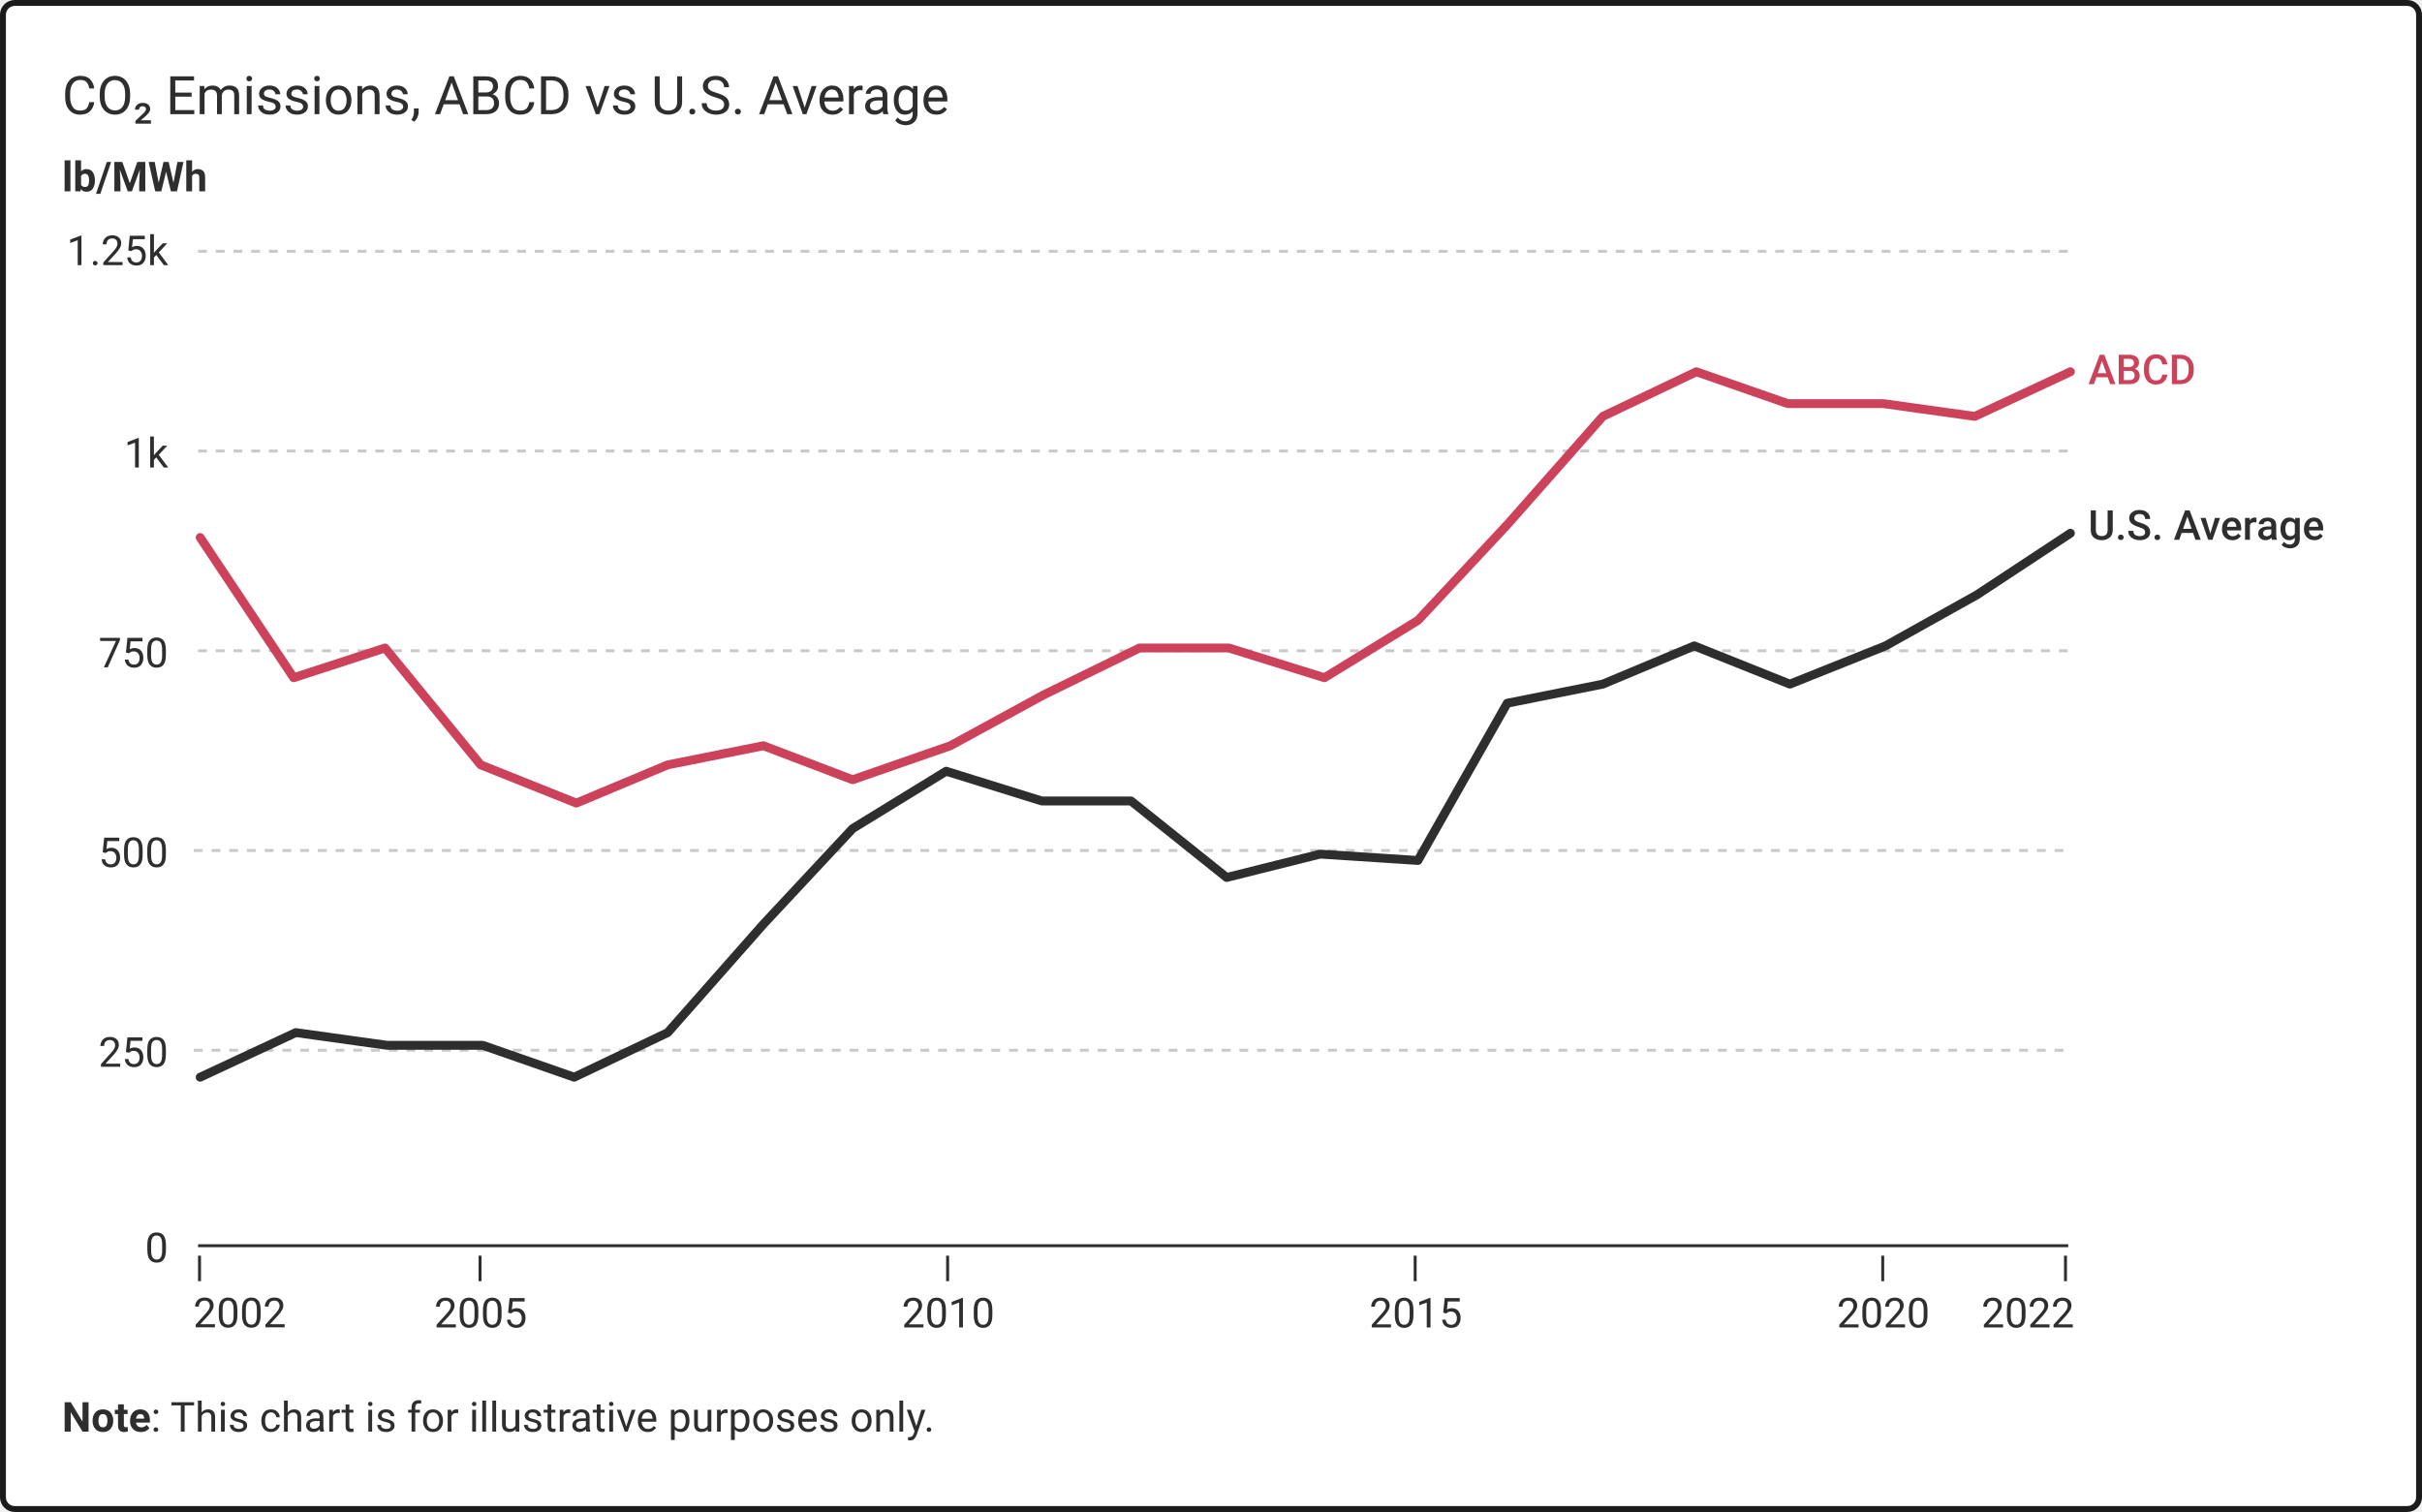
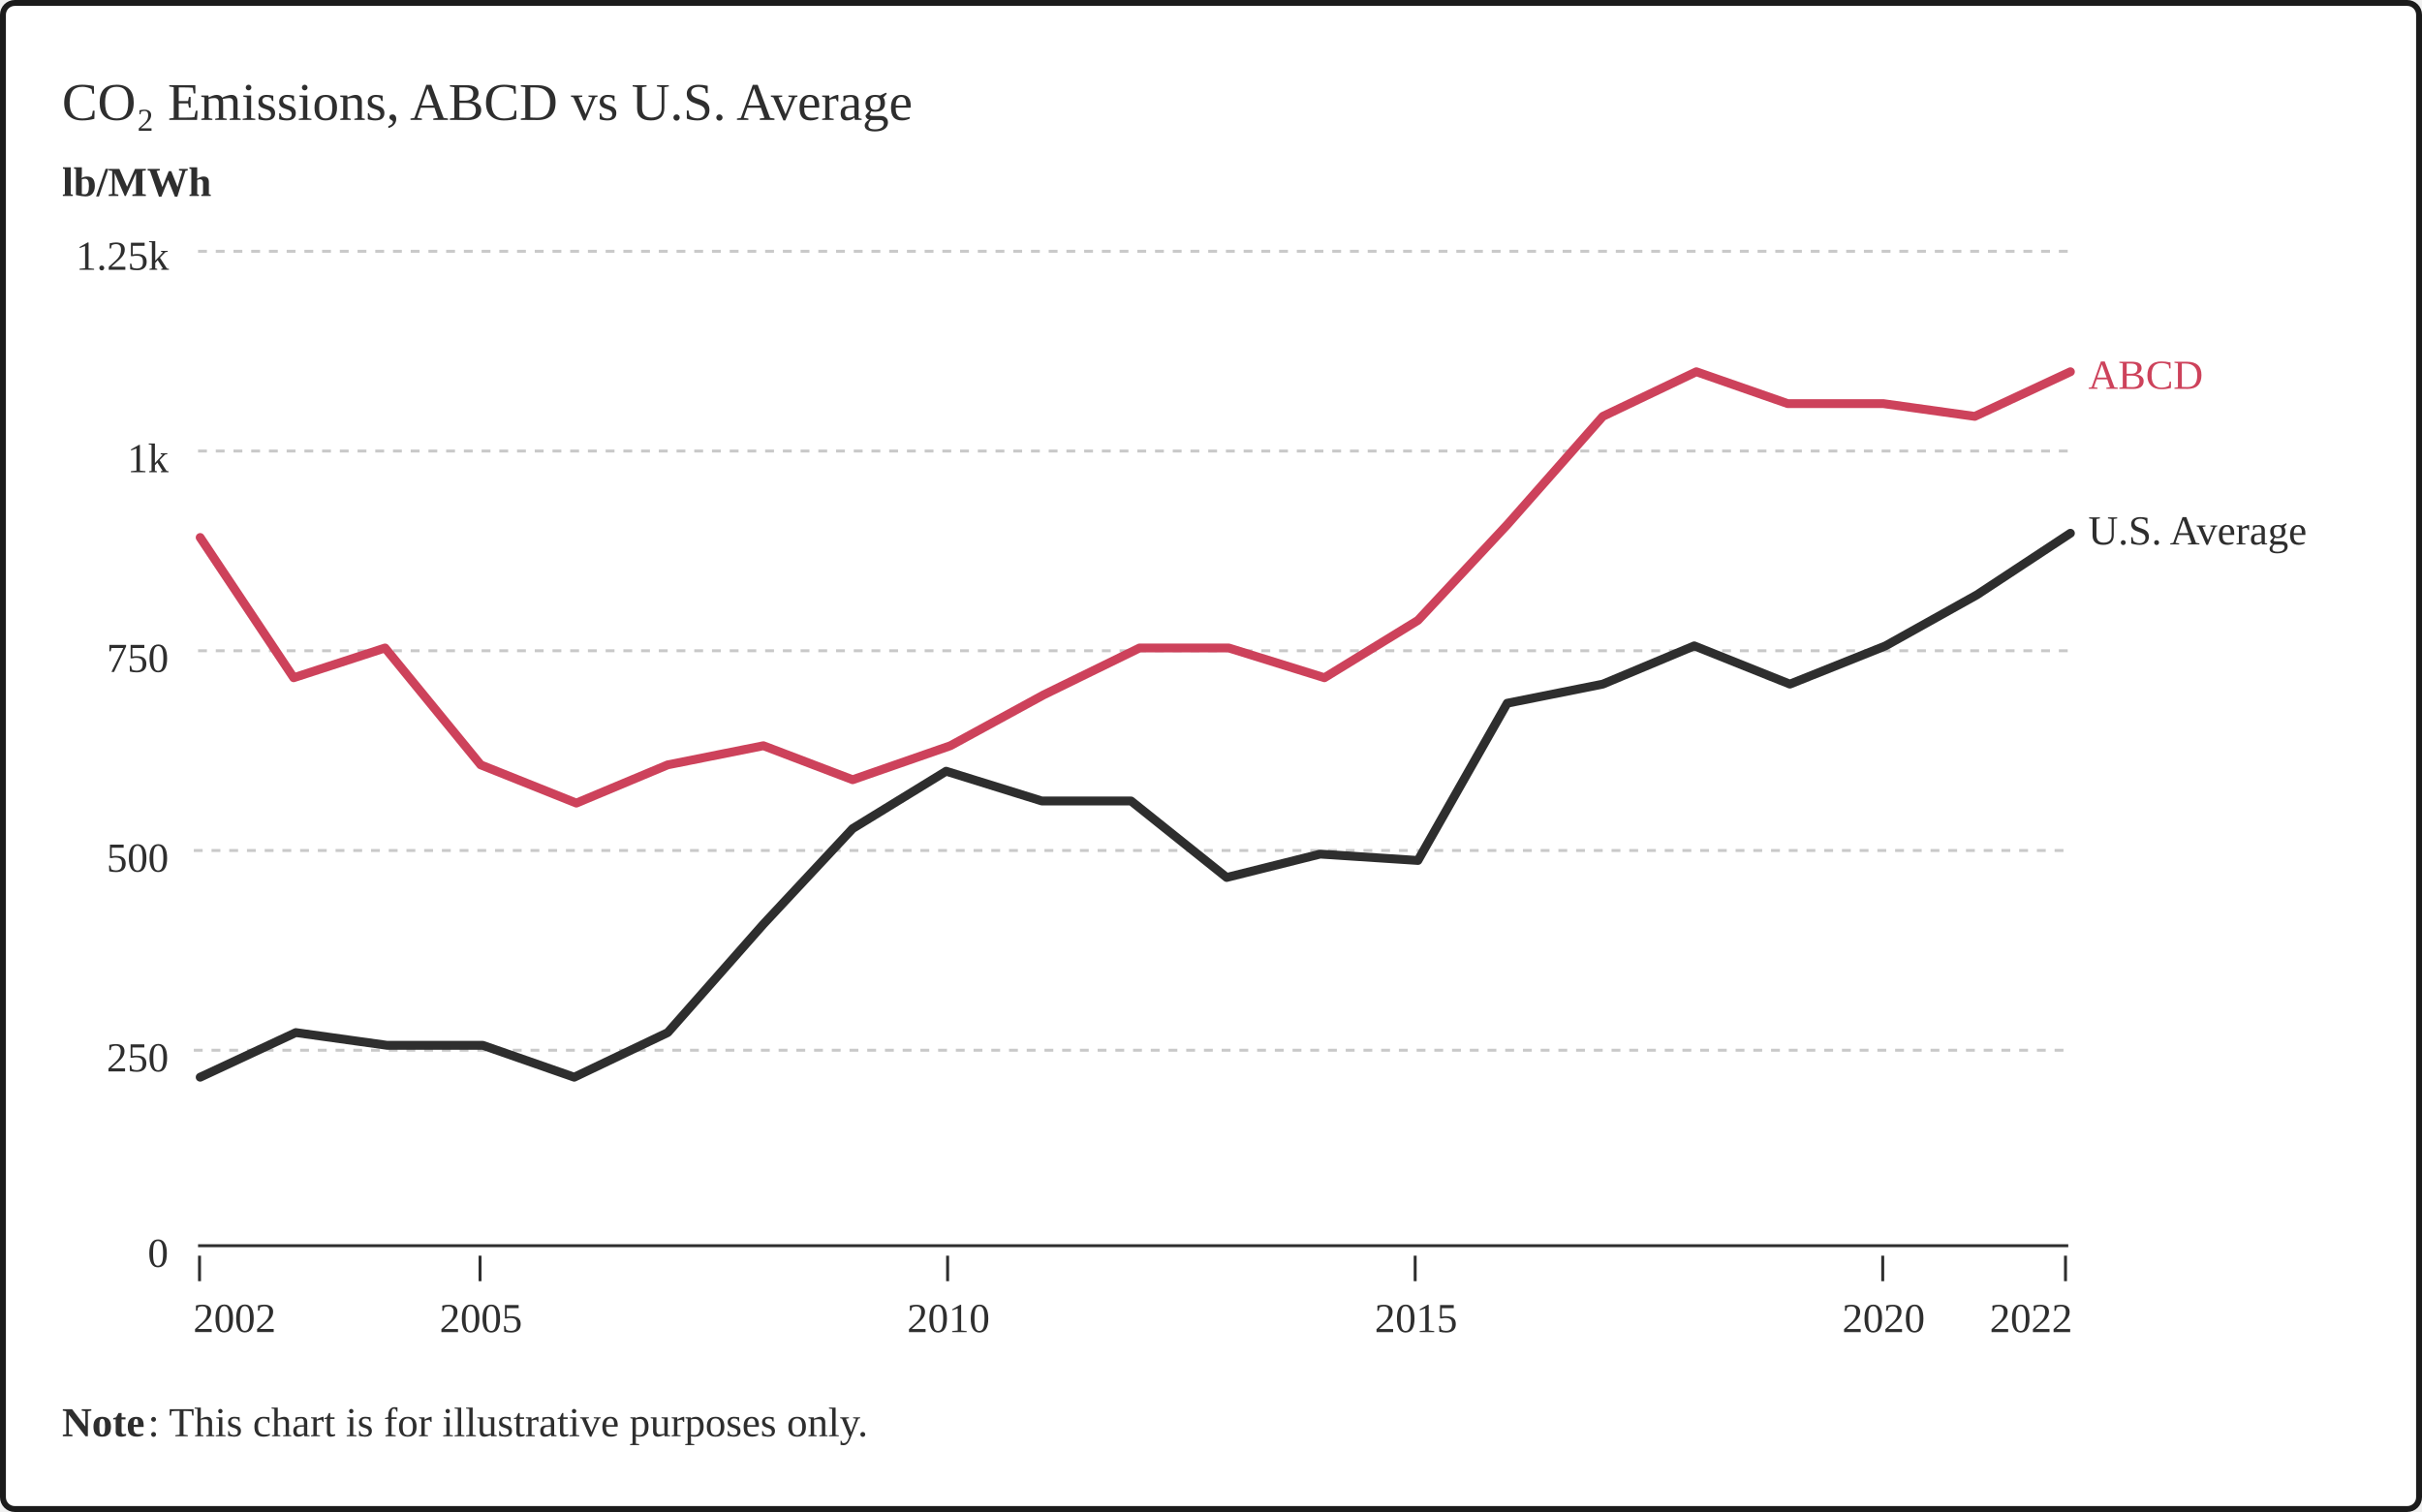
<svg xmlns="http://www.w3.org/2000/svg" width="820" height="512" viewBox="0 0 820 512" fill="none">
  <rect x="1" y="1" width="818" height="510" rx="4" fill="white" stroke="#1B1B1B" stroke-width="2" />
-   <line x1="65.611" y1="288.002" x2="698.801" y2="288.002" stroke="#C9C9C9" stroke-dasharray="3 3" />
-   <line x1="65.611" y1="355.639" x2="698.802" y2="355.639" stroke="#C9C9C9" stroke-dasharray="3 3" />
-   <line x1="67.05" y1="220.367" x2="700.24" y2="220.367" stroke="#C9C9C9" stroke-dasharray="3 3" />
-   <line x1="67.05" y1="152.73" x2="700.24" y2="152.73" stroke="#C9C9C9" stroke-dasharray="3 3" />
-   <line x1="67.05" y1="85.094" x2="700.24" y2="85.094" stroke="#C9C9C9" stroke-dasharray="3 3" />
-   <line x1="67.05" y1="421.834" x2="700.241" y2="421.834" stroke="#2E2E2E" />
-   <text fill="#2E2E2E" xml:space="preserve" style="white-space: pre" font-family="Roboto" font-size="14" letter-spacing="0em">
-     <tspan x="65.424" y="449.477">2002</tspan>
+   <line x1="65.611" y1="288.002" x2="698.802" y2="288.002" stroke="#C9C9C9" stroke-dasharray="3 3" />
+   <line x1="65.611" y1="355.638" x2="698.802" y2="355.638" stroke="#C9C9C9" stroke-dasharray="3 3" />
+   <line x1="67.05" y1="220.365" x2="700.24" y2="220.365" stroke="#C9C9C9" stroke-dasharray="3 3" />
+   <line x1="67.051" y1="152.729" x2="700.241" y2="152.729" stroke="#C9C9C9" stroke-dasharray="3 3" />
+   <line x1="67.05" y1="85.093" x2="700.24" y2="85.093" stroke="#C9C9C9" stroke-dasharray="3 3" />
+   <line x1="67.051" y1="421.834" x2="700.241" y2="421.834" stroke="#2E2E2E" />
+   <text fill="#2E2E2E" xml:space="preserve" style="white-space: pre" font-family="Source Sans 3" font-size="14" letter-spacing="0em">
+     <tspan x="65.424" y="451.059">2002</tspan>
  </text>
-   <text fill="#2E2E2E" xml:space="preserve" style="white-space: pre" font-family="Roboto" font-size="14" letter-spacing="0em">
-     <tspan x="49.102" y="427.43">0</tspan>
+   <text fill="#2E2E2E" xml:space="preserve" style="white-space: pre" font-family="Source Sans 3" font-size="14" letter-spacing="0em">
+     <tspan x="50.018" y="429.014">0</tspan>
  </text>
-   <text fill="#2E2E2E" xml:space="preserve" style="white-space: pre" font-family="Roboto" font-size="14" letter-spacing="0em">
-     <tspan x="33.352" y="293.598">500</tspan>
+   <text fill="#2E2E2E" xml:space="preserve" style="white-space: pre" font-family="Source Sans 3" font-size="14" letter-spacing="0em">
+     <tspan x="36.1" y="295.18">500</tspan>
  </text>
-   <text fill="#2E2E2E" xml:space="preserve" style="white-space: pre" font-family="Roboto" font-size="14" letter-spacing="0em">
-     <tspan x="33.352" y="361.232">250</tspan>
+   <text fill="#2E2E2E" xml:space="preserve" style="white-space: pre" font-family="Source Sans 3" font-size="14" letter-spacing="0em">
+     <tspan x="36.1" y="362.816">250</tspan>
  </text>
-   <text fill="#2E2E2E" xml:space="preserve" style="white-space: pre" font-family="Roboto" font-size="14" letter-spacing="0em">
-     <tspan x="33.352" y="225.961">750</tspan>
+   <text fill="#2E2E2E" xml:space="preserve" style="white-space: pre" font-family="Source Sans 3" font-size="14" letter-spacing="0em">
+     <tspan x="36.1" y="227.544">750</tspan>
  </text>
-   <text fill="#2E2E2E" xml:space="preserve" style="white-space: pre" font-family="Roboto" font-size="14" letter-spacing="0em">
-     <tspan x="42.006" y="158.324">1k</tspan>
+   <text fill="#2E2E2E" xml:space="preserve" style="white-space: pre" font-family="Source Sans 3" font-size="14" letter-spacing="0em">
+     <tspan x="43.087" y="159.907">1k</tspan>
  </text>
-   <text fill="#2E2E2E" xml:space="preserve" style="white-space: pre" font-family="Roboto" font-size="14" letter-spacing="0em">
-     <tspan x="22.588" y="89.785">1.25k</tspan>
+   <text fill="#2E2E2E" xml:space="preserve" style="white-space: pre" font-family="Source Sans 3" font-size="14" letter-spacing="0em">
+     <tspan x="25.705" y="91.368">1.25k</tspan>
  </text>
-   <text fill="#2E2E2E" xml:space="preserve" style="white-space: pre" font-family="Roboto" font-size="14" letter-spacing="0em">
-     <tspan x="146.998" y="449.51">2005</tspan>
+   <text fill="#2E2E2E" xml:space="preserve" style="white-space: pre" font-family="Source Sans 3" font-size="14" letter-spacing="0em">
+     <tspan x="148.831" y="451.094">2005</tspan>
  </text>
-   <text fill="#2E2E2E" xml:space="preserve" style="white-space: pre" font-family="Roboto" font-size="14" letter-spacing="0em">
-     <tspan x="305.296" y="449.51">2010</tspan>
+   <text fill="#2E2E2E" xml:space="preserve" style="white-space: pre" font-family="Source Sans 3" font-size="14" letter-spacing="0em">
+     <tspan x="307.128" y="451.094">2010</tspan>
  </text>
-   <text fill="#2E2E2E" xml:space="preserve" style="white-space: pre" font-family="Roboto" font-size="14" letter-spacing="0em">
-     <tspan x="463.594" y="449.51">2015</tspan>
+   <text fill="#2E2E2E" xml:space="preserve" style="white-space: pre" font-family="Source Sans 3" font-size="14" letter-spacing="0em">
+     <tspan x="465.425" y="451.094">2015</tspan>
  </text>
-   <text fill="#2E2E2E" xml:space="preserve" style="white-space: pre" font-family="Roboto" font-size="14" letter-spacing="0em">
-     <tspan x="621.891" y="449.51">2020</tspan>
+   <text fill="#2E2E2E" xml:space="preserve" style="white-space: pre" font-family="Source Sans 3" font-size="14" letter-spacing="0em">
+     <tspan x="623.723" y="451.094">2020</tspan>
  </text>
-   <text fill="#2E2E2E" xml:space="preserve" style="white-space: pre" font-family="Roboto" font-size="14" letter-spacing="0em">
-     <tspan x="670.819" y="449.51">2022</tspan>
+   <text fill="#2E2E2E" xml:space="preserve" style="white-space: pre" font-family="Source Sans 3" font-size="14" letter-spacing="0em">
+     <tspan x="673.652" y="451.094">2022</tspan>
  </text>
-   <text fill="#CD425B" xml:space="preserve" style="white-space: pre" font-family="Roboto" font-size="14" font-weight="500" letter-spacing="0em">
-     <tspan x="707" y="130.08">ABCD</tspan>
+   <text fill="#CD425B" xml:space="preserve" style="white-space: pre" font-family="Source Sans 3" font-size="14" font-weight="500" letter-spacing="0em">
+     <tspan x="707" y="131.663">ABCD</tspan>
  </text>
-   <text fill="#2E2E2E" xml:space="preserve" style="white-space: pre" font-family="Roboto" font-size="14" font-weight="500" letter-spacing="0em">
-     <tspan x="707" y="182.785">U.S. Average</tspan>
+   <text fill="#2E2E2E" xml:space="preserve" style="white-space: pre" font-family="Source Sans 3" font-size="14" font-weight="500" letter-spacing="0em">
+     <tspan x="707" y="184.368">U.S. Average</tspan>
  </text>
-   <text fill="#2E2E2E" xml:space="preserve" style="white-space: pre" font-family="Roboto" font-size="14" font-weight="bold" letter-spacing="0em">
-     <tspan x="21" y="64.785">lb/MWh</tspan>
+   <text fill="#2E2E2E" xml:space="preserve" style="white-space: pre" font-family="Source Sans 3" font-size="14" font-weight="bold" letter-spacing="0em">
+     <tspan x="21" y="66.368">lb/MWh</tspan>
  </text>
-   <text fill="#2E2E2E" xml:space="preserve" style="white-space: pre" font-family="Roboto" font-size="14" letter-spacing="0em">
-     <tspan x="51.092" y="484.785">: This chart is for illustrative purposes only.</tspan>
+   <text fill="#2E2E2E" xml:space="preserve" style="white-space: pre" font-family="Source Sans 3" font-size="14" letter-spacing="0em">
+     <tspan x="50.066" y="486.368">: This chart is for illustrative purposes only.</tspan>
  </text>
-   <text fill="#2E2E2E" xml:space="preserve" style="white-space: pre" font-family="Roboto" font-size="14" font-weight="bold" letter-spacing="0em">
-     <tspan x="21" y="484.785">Note</tspan>
+   <text fill="#2E2E2E" xml:space="preserve" style="white-space: pre" font-family="Source Sans 3" font-size="14" font-weight="bold" letter-spacing="0em">
+     <tspan x="21" y="486.368">Note</tspan>
  </text>
-   <text fill="#2E2E2E" xml:space="preserve" style="white-space: pre" font-family="Roboto" font-size="18" letter-spacing="0em">
-     <tspan x="21" y="38.652">CO₂ Emissions, ABCD vs U.S. Average</tspan>
+   <text fill="#2E2E2E" xml:space="preserve" style="white-space: pre" font-family="Source Sans 3" font-size="18" letter-spacing="0em">
+     <tspan x="21" y="40.616">CO₂ Emissions, ABCD vs U.S. Average</tspan>
  </text>
  <line x1="67.55" y1="425.213" x2="67.55" y2="433.847" stroke="#2E2E2E" />
-   <line x1="162.529" y1="425.213" x2="162.529" y2="433.847" stroke="#2E2E2E" />
+   <line x1="162.528" y1="425.213" x2="162.528" y2="433.847" stroke="#2E2E2E" />
  <line x1="320.826" y1="425.213" x2="320.826" y2="433.847" stroke="#2E2E2E" />
-   <line x1="479.124" y1="425.213" x2="479.124" y2="433.847" stroke="#2E2E2E" />
+   <line x1="479.123" y1="425.213" x2="479.123" y2="433.847" stroke="#2E2E2E" />
  <line x1="637.422" y1="425.213" x2="637.422" y2="433.847" stroke="#2E2E2E" />
  <line x1="699.301" y1="425.213" x2="699.301" y2="433.847" stroke="#2E2E2E" />
-   <path d="M67.769 182.01L99.429 229.5L130.369 219.426L162.748 259.001L195.127 271.952L226.067 259.001L258.446 252.525L288.667 264.037L321.765 252.525L353.425 235.256L385.804 219.426H416.024L448.403 229.5L480.063 210.072L510.283 177.693L542.662 140.997L574.322 125.887L605.262 136.68H637.641L668.581 140.997L700.96 125.887" stroke="#CD425B" stroke-width="3" stroke-linecap="round" stroke-linejoin="round" />
-   <path d="M700.96 180.573L669.301 201.439L638.361 218.708L605.982 231.66L573.603 218.708L542.663 231.66L510.284 238.135L480.063 291.381L446.965 289.222L415.305 297.137L382.926 271.234H352.706L320.327 261.16L288.667 280.588L258.447 312.967L226.068 349.663L194.408 364.773L163.468 353.98H131.089L100.149 349.663L67.77 364.773" stroke="#2E2E2E" stroke-width="3" stroke-linecap="round" stroke-linejoin="round" />
+   <path d="M67.769 182.009L99.429 229.499L130.369 219.425L162.748 259L195.127 271.951L226.067 259L258.446 252.524L288.667 264.036L321.765 252.524L353.425 235.255L385.804 219.425H416.024L448.403 229.499L480.063 210.071L510.283 177.692L542.662 140.996L574.322 125.886L605.262 136.679H637.641L668.581 140.996L700.96 125.886" stroke="#CD425B" stroke-width="3" stroke-linecap="round" stroke-linejoin="round" />
+   <path d="M700.961 180.572L669.301 201.438L638.361 218.707L605.982 231.659L573.603 218.707L542.663 231.659L510.284 238.134L480.064 291.38L446.965 289.221L415.306 297.136L382.927 271.233H352.706L320.327 261.159L288.668 280.587L258.447 312.966L226.068 349.662L194.409 364.772L163.469 353.979H131.09L100.15 349.662L67.771 364.772" stroke="#2E2E2E" stroke-width="3" stroke-linecap="round" stroke-linejoin="round" />
</svg>
